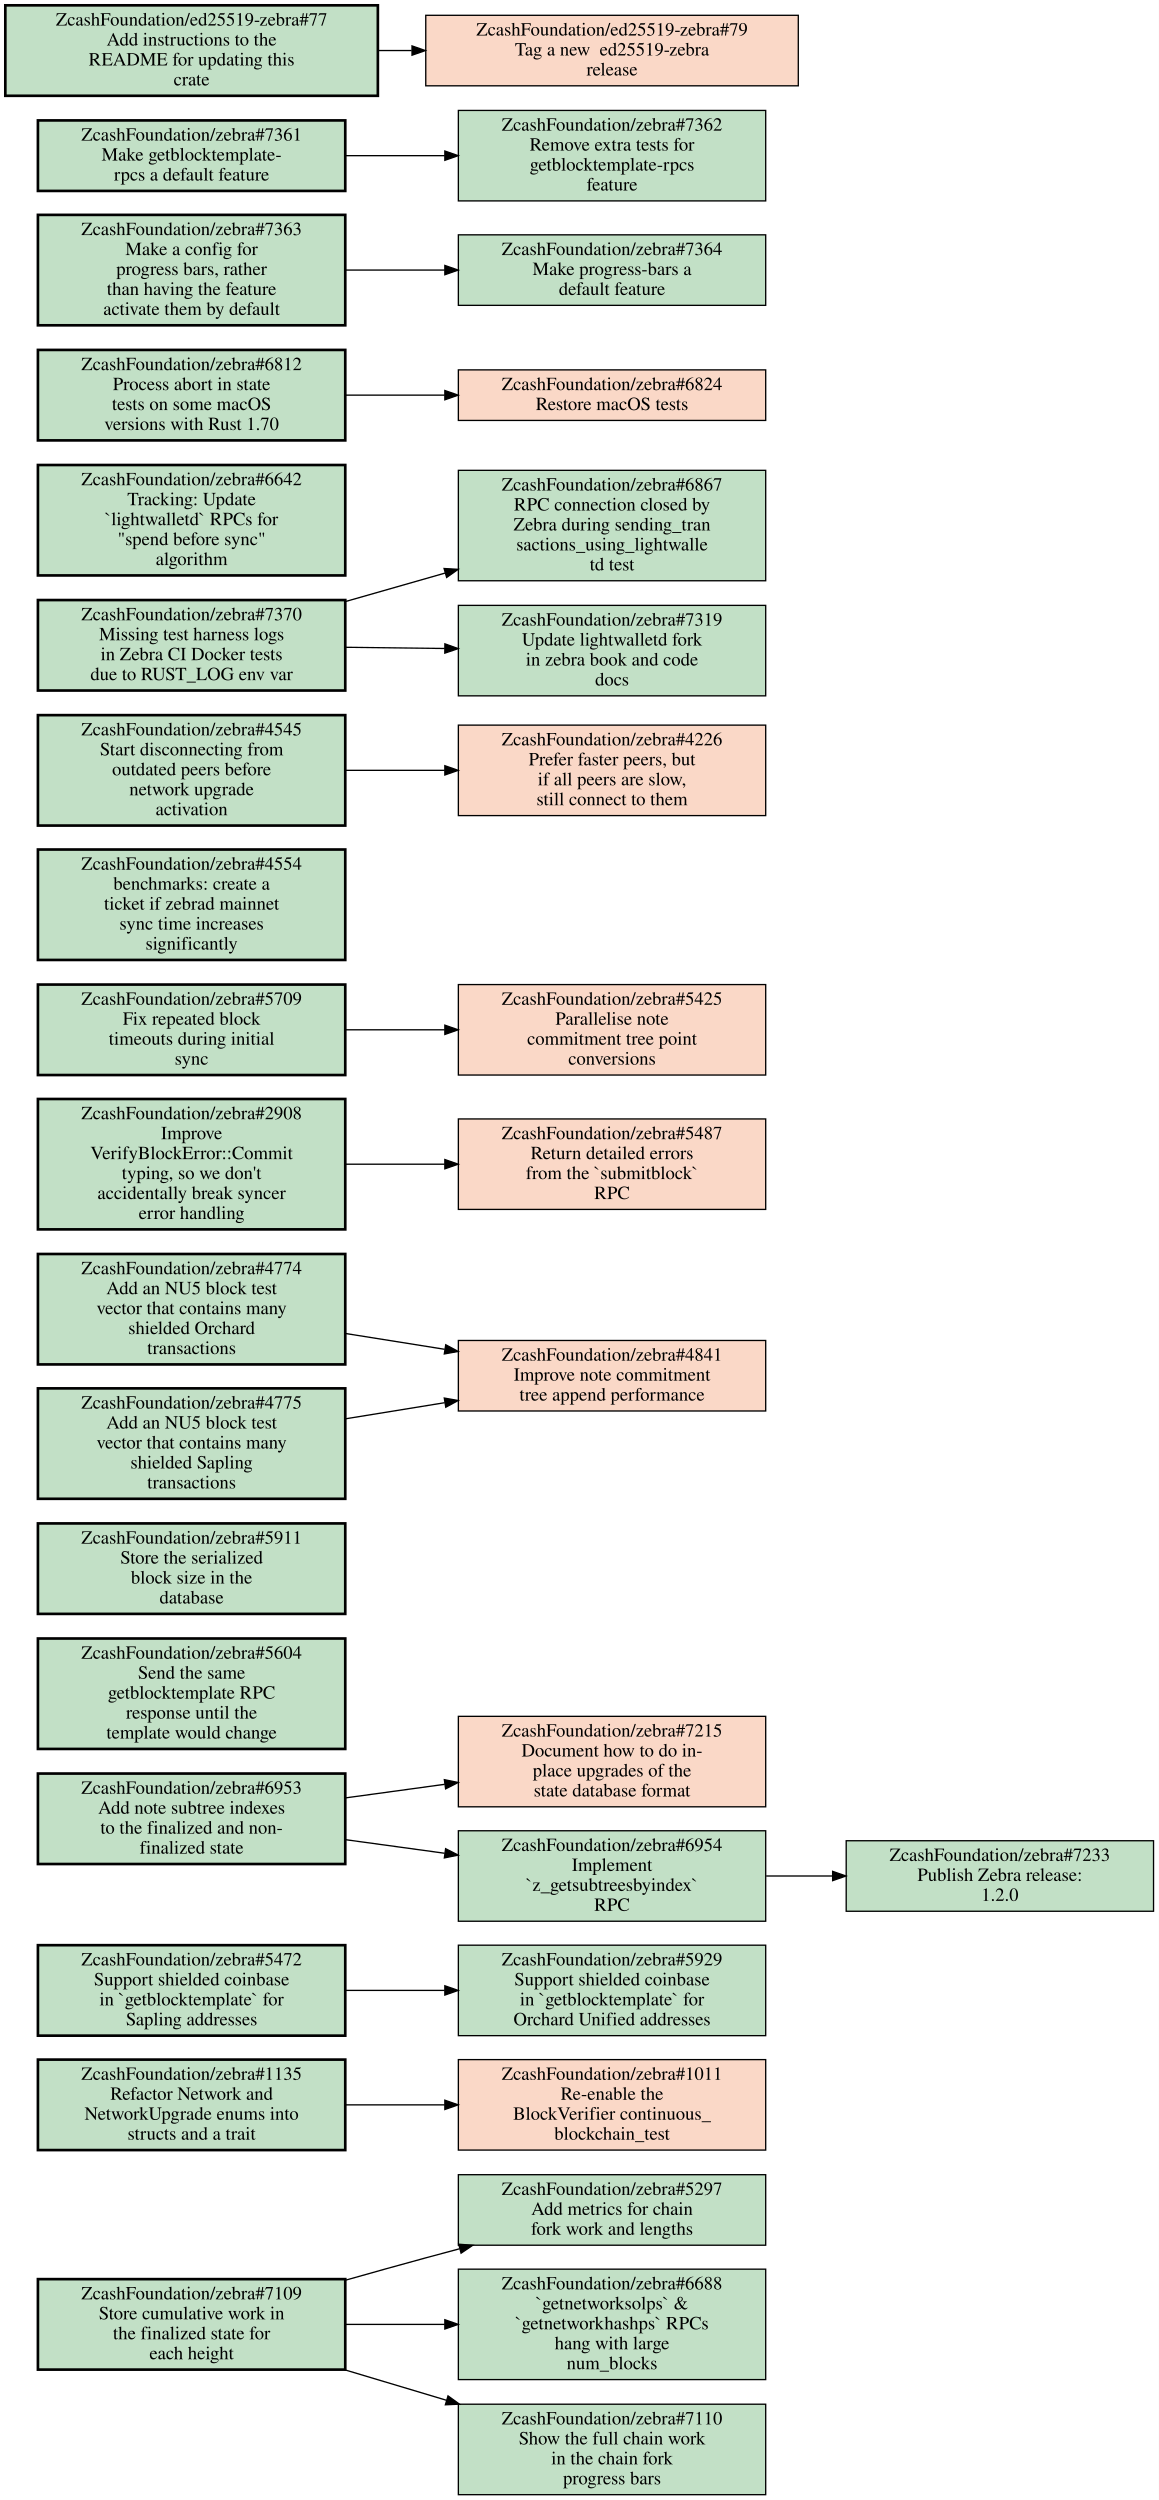
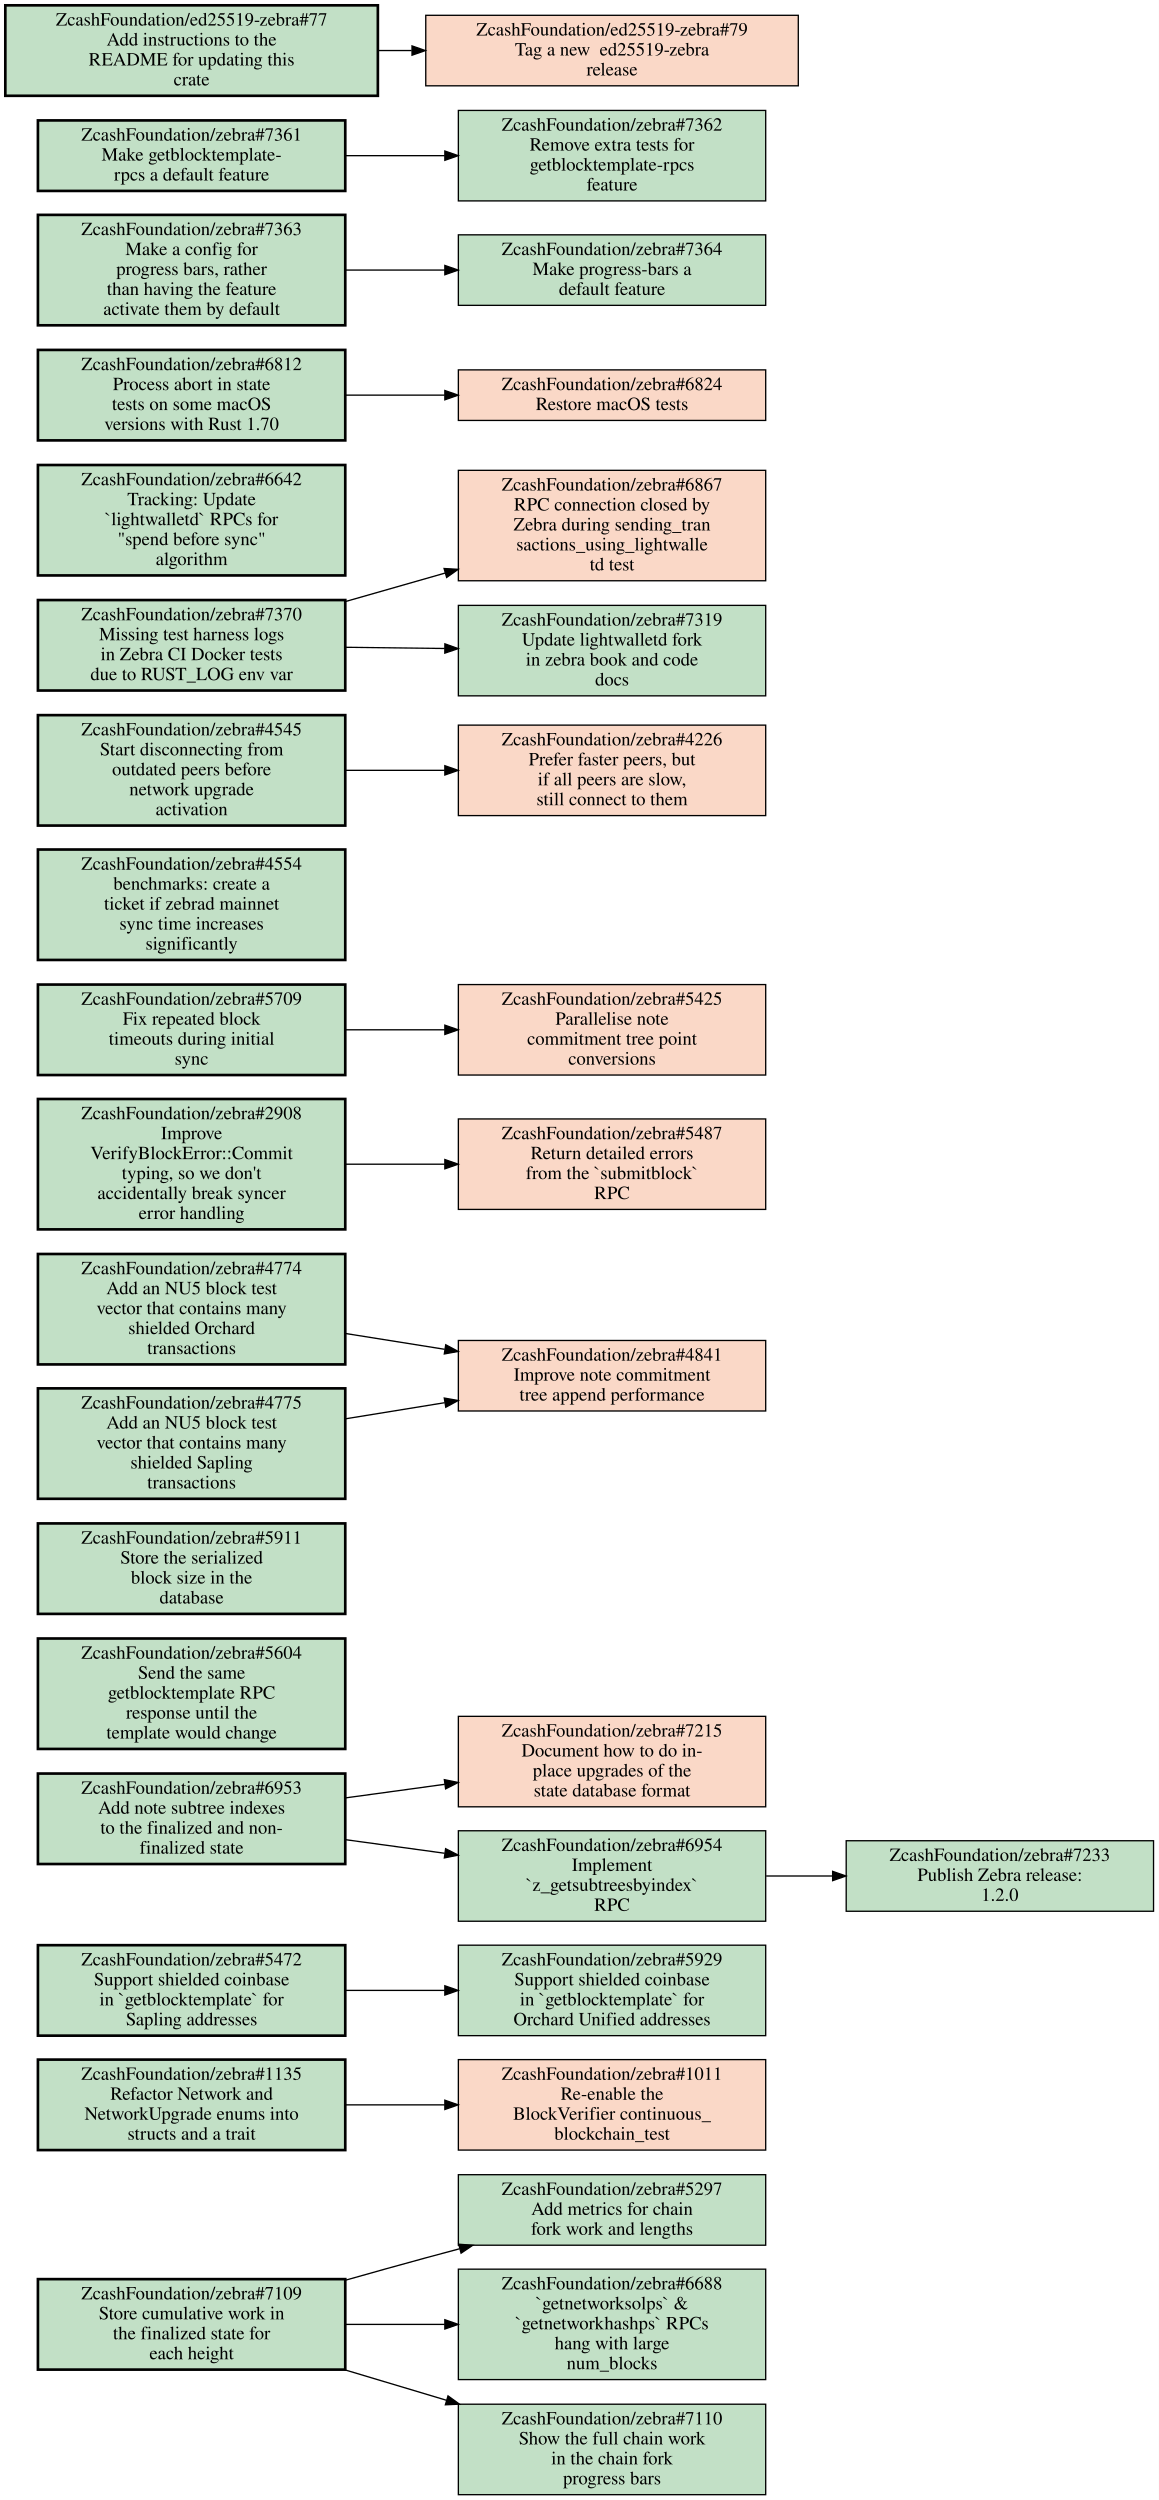
<svg xmlns="http://www.w3.org/2000/svg" xmlns:xlink="http://www.w3.org/1999/xlink" width="871pt" height="1879pt" viewBox="0.00 0.00 871.00 1879.00">
  <g id="graph0" class="graph" transform="scale(1 1) rotate(0) translate(4 1875)">
    <polygon fill="white" stroke="transparent" points="-4,4 -4,-1875 867,-1875 867,4 -4,4" />
    <g id="node1" class="node open">
      <g id="a_node1">
        <a xlink:href="https://github.com/ZcashFoundation/zebra/issues/5297" xlink:title="ZcashFoundation/zebra#5297&#10;Add metrics for chain&#10;fork work and lengths" target="_blank">
          <polygon fill="#c2e0c6" stroke="black" points="571.5,-240.5 340.5,-240.5 340.5,-187.5 571.5,-187.5 571.5,-240.5" />
          <text text-anchor="middle" x="456" y="-225.3" font-family="Times,serif" font-size="14.00">ZcashFoundation/zebra#5297</text>
          <text text-anchor="middle" x="456" y="-210.3" font-family="Times,serif" font-size="14.00">Add metrics for chain</text>
          <text text-anchor="middle" x="456" y="-195.3" font-family="Times,serif" font-size="14.00">fork work and lengths</text>
        </a>
      </g>
    </g>
    <g id="node2" class="node open">
      <g id="a_node2">
        <a xlink:href="https://github.com/ZcashFoundation/zebra/issues/1135" xlink:title="ZcashFoundation/zebra#1135&#10;Refactor Network and&#10;NetworkUpgrade enums into&#10;structs and a trait" target="_blank">
          <polygon fill="#c2e0c6" stroke="black" stroke-width="2" points="255.5,-327 24.5,-327 24.5,-259 255.5,-259 255.5,-327" />
          <text text-anchor="middle" x="140" y="-311.8" font-family="Times,serif" font-size="14.00">ZcashFoundation/zebra#1135</text>
          <text text-anchor="middle" x="140" y="-296.8" font-family="Times,serif" font-size="14.00">Refactor Network and</text>
          <text text-anchor="middle" x="140" y="-281.8" font-family="Times,serif" font-size="14.00">NetworkUpgrade enums into</text>
          <text text-anchor="middle" x="140" y="-266.8" font-family="Times,serif" font-size="14.00">structs and a trait</text>
        </a>
      </g>
    </g>
    <g id="node3" class="node closed">
      <g id="a_node3">
        <a xlink:href="https://github.com/ZcashFoundation/zebra/issues/1011" xlink:title="ZcashFoundation/zebra#1011&#10;Re-enable the&#10;BlockVerifier continuous_&#10;blockchain_test" target="_blank">
          <polygon fill="#fad8c7" stroke="black" points="571.5,-327 340.5,-327 340.5,-259 571.5,-259 571.5,-327" />
          <text text-anchor="middle" x="456" y="-311.8" font-family="Times,serif" font-size="14.00">ZcashFoundation/zebra#1011</text>
          <text text-anchor="middle" x="456" y="-296.8" font-family="Times,serif" font-size="14.00">Re-enable the</text>
          <text text-anchor="middle" x="456" y="-281.8" font-family="Times,serif" font-size="14.00">BlockVerifier continuous_</text>
          <text text-anchor="middle" x="456" y="-266.8" font-family="Times,serif" font-size="14.00">blockchain_test</text>
        </a>
      </g>
    </g>
    <g id="edge1" class="edge">
      <path fill="none" stroke="black" d="M255.69,-293C279.95,-293 305.65,-293 330.25,-293" />
      <polygon fill="black" stroke="black" points="330.35,-296.5 340.35,-293 330.35,-289.5 330.35,-296.5" />
    </g>
    <g id="node4" class="node open">
      <g id="a_node4">
        <a xlink:href="https://github.com/ZcashFoundation/zebra/issues/5472" xlink:title="ZcashFoundation/zebra#5472&#10;Support shielded coinbase&#10;in `getblocktemplate` for&#10;Sapling addresses" target="_blank">
          <polygon fill="#c2e0c6" stroke="black" stroke-width="2" points="255.5,-413 24.5,-413 24.5,-345 255.5,-345 255.5,-413" />
          <text text-anchor="middle" x="140" y="-397.8" font-family="Times,serif" font-size="14.00">ZcashFoundation/zebra#5472</text>
          <text text-anchor="middle" x="140" y="-382.8" font-family="Times,serif" font-size="14.00">Support shielded coinbase</text>
          <text text-anchor="middle" x="140" y="-367.8" font-family="Times,serif" font-size="14.00">in `getblocktemplate` for</text>
          <text text-anchor="middle" x="140" y="-352.8" font-family="Times,serif" font-size="14.00">Sapling addresses</text>
        </a>
      </g>
    </g>
    <g id="node5" class="node open">
      <g id="a_node5">
        <a xlink:href="https://github.com/ZcashFoundation/zebra/issues/5929" xlink:title="ZcashFoundation/zebra#5929&#10;Support shielded coinbase&#10;in `getblocktemplate` for&#10;Orchard Unified addresses" target="_blank">
          <polygon fill="#c2e0c6" stroke="black" points="571.5,-413 340.5,-413 340.5,-345 571.5,-345 571.5,-413" />
          <text text-anchor="middle" x="456" y="-397.8" font-family="Times,serif" font-size="14.00">ZcashFoundation/zebra#5929</text>
          <text text-anchor="middle" x="456" y="-382.8" font-family="Times,serif" font-size="14.00">Support shielded coinbase</text>
          <text text-anchor="middle" x="456" y="-367.8" font-family="Times,serif" font-size="14.00">in `getblocktemplate` for</text>
          <text text-anchor="middle" x="456" y="-352.8" font-family="Times,serif" font-size="14.00">Orchard Unified addresses</text>
        </a>
      </g>
    </g>
    <g id="edge2" class="edge">
      <path fill="none" stroke="black" d="M255.69,-379C279.95,-379 305.65,-379 330.25,-379" />
      <polygon fill="black" stroke="black" points="330.35,-382.5 340.35,-379 330.35,-375.5 330.35,-382.5" />
    </g>
    <g id="node6" class="node open">
      <g id="a_node6">
        <a xlink:href="https://github.com/ZcashFoundation/zebra/issues/7109" xlink:title="ZcashFoundation/zebra#7109&#10;Store cumulative work in&#10;the finalized state for&#10;each height" target="_blank">
          <polygon fill="#c2e0c6" stroke="black" stroke-width="2" points="255.5,-162 24.5,-162 24.5,-94 255.5,-94 255.5,-162" />
          <text text-anchor="middle" x="140" y="-146.8" font-family="Times,serif" font-size="14.00">ZcashFoundation/zebra#7109</text>
          <text text-anchor="middle" x="140" y="-131.8" font-family="Times,serif" font-size="14.00">Store cumulative work in</text>
          <text text-anchor="middle" x="140" y="-116.8" font-family="Times,serif" font-size="14.00">the finalized state for</text>
          <text text-anchor="middle" x="140" y="-101.8" font-family="Times,serif" font-size="14.00">each height</text>
        </a>
      </g>
    </g>
    <g id="edge3" class="edge">
      <path fill="none" stroke="black" d="M255.73,-161.22C275.79,-166.91 296.49,-172.69 316,-178 324.3,-180.26 332.89,-182.57 341.54,-184.86" />
      <polygon fill="black" stroke="black" points="340.76,-188.27 351.32,-187.45 342.55,-181.51 340.76,-188.27" />
    </g>
    <g id="node7" class="node open">
      <g id="a_node7">
        <a xlink:href="https://github.com/ZcashFoundation/zebra/issues/6688" xlink:title="ZcashFoundation/zebra#6688&#10;`getnetworksolps` &amp;&#10;`getnetworkhashps` RPCs&#10;hang with large&#10;num_blocks" target="_blank">
          <polygon fill="#c2e0c6" stroke="black" points="571.5,-169.5 340.5,-169.5 340.5,-86.5 571.5,-86.5 571.5,-169.5" />
          <text text-anchor="middle" x="456" y="-154.3" font-family="Times,serif" font-size="14.00">ZcashFoundation/zebra#6688</text>
          <text text-anchor="middle" x="456" y="-139.3" font-family="Times,serif" font-size="14.00">`getnetworksolps` &amp;</text>
          <text text-anchor="middle" x="456" y="-124.3" font-family="Times,serif" font-size="14.00">`getnetworkhashps` RPCs</text>
          <text text-anchor="middle" x="456" y="-109.3" font-family="Times,serif" font-size="14.00">hang with large</text>
          <text text-anchor="middle" x="456" y="-94.3" font-family="Times,serif" font-size="14.00">num_blocks</text>
        </a>
      </g>
    </g>
    <g id="edge4" class="edge">
      <path fill="none" stroke="black" d="M255.69,-128C279.95,-128 305.65,-128 330.25,-128" />
      <polygon fill="black" stroke="black" points="330.35,-131.5 340.35,-128 330.35,-124.5 330.35,-131.5" />
    </g>
    <g id="node8" class="node open">
      <g id="a_node8">
        <a xlink:href="https://github.com/ZcashFoundation/zebra/issues/7110" xlink:title="ZcashFoundation/zebra#7110&#10;Show the full chain work&#10;in the chain fork&#10;progress bars" target="_blank">
          <polygon fill="#c2e0c6" stroke="black" points="571.5,-68 340.5,-68 340.5,0 571.5,0 571.5,-68" />
          <text text-anchor="middle" x="456" y="-52.8" font-family="Times,serif" font-size="14.00">ZcashFoundation/zebra#7110</text>
          <text text-anchor="middle" x="456" y="-37.8" font-family="Times,serif" font-size="14.00">Show the full chain work</text>
          <text text-anchor="middle" x="456" y="-22.8" font-family="Times,serif" font-size="14.00">in the chain fork</text>
          <text text-anchor="middle" x="456" y="-7.8" font-family="Times,serif" font-size="14.00">progress bars</text>
        </a>
      </g>
    </g>
    <g id="edge5" class="edge">
      <path fill="none" stroke="black" d="M254.81,-93.93C279.78,-86.45 306.34,-78.5 331.68,-70.92" />
      <polygon fill="black" stroke="black" points="332.74,-74.25 341.32,-68.03 330.74,-67.55 332.74,-74.25" />
    </g>
    <g id="node9" class="node closed">
      <g id="a_node9">
        <a xlink:href="https://github.com/ZcashFoundation/zebra/issues/7215" xlink:title="ZcashFoundation/zebra#7215&#10;Document how to do in-&#10;place upgrades of the&#10;state database format" target="_blank">
          <polygon fill="#fad8c7" stroke="black" points="571.5,-585 340.5,-585 340.5,-517 571.5,-517 571.5,-585" />
          <text text-anchor="middle" x="456" y="-569.8" font-family="Times,serif" font-size="14.00">ZcashFoundation/zebra#7215</text>
          <text text-anchor="middle" x="456" y="-554.8" font-family="Times,serif" font-size="14.00">Document how to do in-</text>
          <text text-anchor="middle" x="456" y="-539.8" font-family="Times,serif" font-size="14.00">place upgrades of the</text>
          <text text-anchor="middle" x="456" y="-524.8" font-family="Times,serif" font-size="14.00">state database format</text>
        </a>
      </g>
    </g>
    <g id="node10" class="node open">
      <g id="a_node10">
        <a xlink:href="https://github.com/ZcashFoundation/zebra/issues/6953" xlink:title="ZcashFoundation/zebra#6953&#10;Add note subtree indexes&#10;to the finalized and non-&#10;finalized state" target="_blank">
          <polygon fill="#c2e0c6" stroke="black" stroke-width="2" points="255.5,-542 24.5,-542 24.5,-474 255.5,-474 255.5,-542" />
          <text text-anchor="middle" x="140" y="-526.8" font-family="Times,serif" font-size="14.00">ZcashFoundation/zebra#6953</text>
          <text text-anchor="middle" x="140" y="-511.8" font-family="Times,serif" font-size="14.00">Add note subtree indexes</text>
          <text text-anchor="middle" x="140" y="-496.8" font-family="Times,serif" font-size="14.00">to the finalized and non-</text>
          <text text-anchor="middle" x="140" y="-481.8" font-family="Times,serif" font-size="14.00">finalized state</text>
        </a>
      </g>
    </g>
    <g id="edge6" class="edge">
      <path fill="none" stroke="black" d="M255.69,-523.71C279.95,-527.03 305.65,-530.55 330.25,-533.92" />
      <polygon fill="black" stroke="black" points="329.97,-537.41 340.35,-535.3 330.92,-530.48 329.97,-537.41" />
    </g>
    <g id="node11" class="node open">
      <g id="a_node11">
        <a xlink:href="https://github.com/ZcashFoundation/zebra/issues/6954" xlink:title="ZcashFoundation/zebra#6954&#10;Implement&#10;`z_getsubtreesbyindex`&#10;RPC" target="_blank">
          <polygon fill="#c2e0c6" stroke="black" points="571.5,-499 340.5,-499 340.5,-431 571.5,-431 571.5,-499" />
          <text text-anchor="middle" x="456" y="-483.8" font-family="Times,serif" font-size="14.00">ZcashFoundation/zebra#6954</text>
          <text text-anchor="middle" x="456" y="-468.8" font-family="Times,serif" font-size="14.00">Implement</text>
          <text text-anchor="middle" x="456" y="-453.8" font-family="Times,serif" font-size="14.00">`z_getsubtreesbyindex`</text>
          <text text-anchor="middle" x="456" y="-438.8" font-family="Times,serif" font-size="14.00">RPC</text>
        </a>
      </g>
    </g>
    <g id="edge7" class="edge">
      <path fill="none" stroke="black" d="M255.69,-492.29C279.95,-488.97 305.65,-485.45 330.25,-482.08" />
      <polygon fill="black" stroke="black" points="330.92,-485.52 340.35,-480.7 329.97,-478.59 330.92,-485.52" />
    </g>
    <g id="node12" class="node open">
      <g id="a_node12">
        <a xlink:href="https://github.com/ZcashFoundation/zebra/issues/7233" xlink:title="ZcashFoundation/zebra#7233&#10;Publish Zebra release:&#10;1.2.0" target="_blank">
          <polygon fill="#c2e0c6" stroke="black" points="863,-491.5 632,-491.5 632,-438.5 863,-438.5 863,-491.5" />
          <text text-anchor="middle" x="747.5" y="-476.3" font-family="Times,serif" font-size="14.00">ZcashFoundation/zebra#7233</text>
          <text text-anchor="middle" x="747.5" y="-461.3" font-family="Times,serif" font-size="14.00">Publish Zebra release:</text>
          <text text-anchor="middle" x="747.5" y="-446.3" font-family="Times,serif" font-size="14.00">1.2.0</text>
        </a>
      </g>
    </g>
    <g id="edge8" class="edge">
      <path fill="none" stroke="black" d="M571.83,-465C588.18,-465 605.05,-465 621.57,-465" />
      <polygon fill="black" stroke="black" points="621.81,-468.5 631.81,-465 621.81,-461.5 621.81,-468.5" />
    </g>
    <g id="node13" class="node open">
      <g id="a_node13">
        <a xlink:href="https://github.com/ZcashFoundation/zebra/issues/5604" xlink:title="ZcashFoundation/zebra#5604&#10;Send the same&#10;getblocktemplate RPC&#10;response until the&#10;template would change" target="_blank">
          <polygon fill="#c2e0c6" stroke="black" stroke-width="2" points="255.5,-643.5 24.5,-643.5 24.5,-560.5 255.5,-560.5 255.5,-643.5" />
          <text text-anchor="middle" x="140" y="-628.3" font-family="Times,serif" font-size="14.00">ZcashFoundation/zebra#5604</text>
          <text text-anchor="middle" x="140" y="-613.3" font-family="Times,serif" font-size="14.00">Send the same</text>
          <text text-anchor="middle" x="140" y="-598.3" font-family="Times,serif" font-size="14.00">getblocktemplate RPC</text>
          <text text-anchor="middle" x="140" y="-583.3" font-family="Times,serif" font-size="14.00">response until the</text>
          <text text-anchor="middle" x="140" y="-568.3" font-family="Times,serif" font-size="14.00">template would change</text>
        </a>
      </g>
    </g>
    <g id="node14" class="node open">
      <g id="a_node14">
        <a xlink:href="https://github.com/ZcashFoundation/zebra/issues/5911" xlink:title="ZcashFoundation/zebra#5911&#10;Store the serialized&#10;block size in the&#10;database" target="_blank">
          <polygon fill="#c2e0c6" stroke="black" stroke-width="2" points="255.5,-730 24.5,-730 24.5,-662 255.5,-662 255.5,-730" />
          <text text-anchor="middle" x="140" y="-714.8" font-family="Times,serif" font-size="14.00">ZcashFoundation/zebra#5911</text>
          <text text-anchor="middle" x="140" y="-699.8" font-family="Times,serif" font-size="14.00">Store the serialized</text>
          <text text-anchor="middle" x="140" y="-684.8" font-family="Times,serif" font-size="14.00">block size in the</text>
          <text text-anchor="middle" x="140" y="-669.8" font-family="Times,serif" font-size="14.00">database</text>
        </a>
      </g>
    </g>
    <g id="node15" class="node closed">
      <g id="a_node15">
        <a xlink:href="https://github.com/ZcashFoundation/zebra/issues/4841" xlink:title="ZcashFoundation/zebra#4841&#10;Improve note commitment&#10;tree append performance" target="_blank">
          <polygon fill="#fad8c7" stroke="black" points="571.5,-867.5 340.5,-867.5 340.5,-814.5 571.5,-814.5 571.5,-867.5" />
          <text text-anchor="middle" x="456" y="-852.3" font-family="Times,serif" font-size="14.00">ZcashFoundation/zebra#4841</text>
          <text text-anchor="middle" x="456" y="-837.3" font-family="Times,serif" font-size="14.00">Improve note commitment</text>
          <text text-anchor="middle" x="456" y="-822.3" font-family="Times,serif" font-size="14.00">tree append performance</text>
        </a>
      </g>
    </g>
    <g id="node16" class="node open">
      <g id="a_node16">
        <a xlink:href="https://github.com/ZcashFoundation/zebra/issues/2908" xlink:title="ZcashFoundation/zebra#2908&#10;Improve&#10;VerifyBlockError::Commit&#10;typing, so we don't&#10;accidentally break syncer&#10;error handling" target="_blank">
          <polygon fill="#c2e0c6" stroke="black" stroke-width="2" points="255.5,-1049 24.5,-1049 24.5,-951 255.5,-951 255.5,-1049" />
          <text text-anchor="middle" x="140" y="-1033.8" font-family="Times,serif" font-size="14.00">ZcashFoundation/zebra#2908</text>
          <text text-anchor="middle" x="140" y="-1018.8" font-family="Times,serif" font-size="14.00">Improve</text>
          <text text-anchor="middle" x="140" y="-1003.8" font-family="Times,serif" font-size="14.00">VerifyBlockError::Commit</text>
          <text text-anchor="middle" x="140" y="-988.8" font-family="Times,serif" font-size="14.00">typing, so we don't</text>
          <text text-anchor="middle" x="140" y="-973.8" font-family="Times,serif" font-size="14.00">accidentally break syncer</text>
          <text text-anchor="middle" x="140" y="-958.8" font-family="Times,serif" font-size="14.00">error handling</text>
        </a>
      </g>
    </g>
    <g id="node17" class="node closed">
      <g id="a_node17">
        <a xlink:href="https://github.com/ZcashFoundation/zebra/issues/5487" xlink:title="ZcashFoundation/zebra#5487&#10;Return detailed errors&#10;from the `submitblock`&#10;RPC" target="_blank">
          <polygon fill="#fad8c7" stroke="black" points="571.5,-1034 340.5,-1034 340.5,-966 571.5,-966 571.5,-1034" />
          <text text-anchor="middle" x="456" y="-1018.8" font-family="Times,serif" font-size="14.00">ZcashFoundation/zebra#5487</text>
          <text text-anchor="middle" x="456" y="-1003.8" font-family="Times,serif" font-size="14.00">Return detailed errors</text>
          <text text-anchor="middle" x="456" y="-988.8" font-family="Times,serif" font-size="14.00">from the `submitblock`</text>
          <text text-anchor="middle" x="456" y="-973.8" font-family="Times,serif" font-size="14.00">RPC</text>
        </a>
      </g>
    </g>
    <g id="edge9" class="edge">
      <path fill="none" stroke="black" d="M255.69,-1000C279.95,-1000 305.65,-1000 330.25,-1000" />
      <polygon fill="black" stroke="black" points="330.35,-1003.5 340.35,-1000 330.35,-996.5 330.35,-1003.5" />
    </g>
    <g id="node18" class="node open">
      <g id="a_node18">
        <a xlink:href="https://github.com/ZcashFoundation/zebra/issues/5709" xlink:title="ZcashFoundation/zebra#5709&#10;Fix repeated block&#10;timeouts during initial&#10;sync" target="_blank">
          <polygon fill="#c2e0c6" stroke="black" stroke-width="2" points="255.5,-1135 24.5,-1135 24.5,-1067 255.5,-1067 255.5,-1135" />
          <text text-anchor="middle" x="140" y="-1119.8" font-family="Times,serif" font-size="14.00">ZcashFoundation/zebra#5709</text>
          <text text-anchor="middle" x="140" y="-1104.8" font-family="Times,serif" font-size="14.00">Fix repeated block</text>
          <text text-anchor="middle" x="140" y="-1089.8" font-family="Times,serif" font-size="14.00">timeouts during initial</text>
          <text text-anchor="middle" x="140" y="-1074.8" font-family="Times,serif" font-size="14.00">sync</text>
        </a>
      </g>
    </g>
    <g id="node19" class="node closed">
      <g id="a_node19">
        <a xlink:href="https://github.com/ZcashFoundation/zebra/issues/5425" xlink:title="ZcashFoundation/zebra#5425&#10;Parallelise note&#10;commitment tree point&#10;conversions" target="_blank">
          <polygon fill="#fad8c7" stroke="black" points="571.5,-1135 340.5,-1135 340.5,-1067 571.5,-1067 571.5,-1135" />
          <text text-anchor="middle" x="456" y="-1119.8" font-family="Times,serif" font-size="14.00">ZcashFoundation/zebra#5425</text>
          <text text-anchor="middle" x="456" y="-1104.8" font-family="Times,serif" font-size="14.00">Parallelise note</text>
          <text text-anchor="middle" x="456" y="-1089.8" font-family="Times,serif" font-size="14.00">commitment tree point</text>
          <text text-anchor="middle" x="456" y="-1074.8" font-family="Times,serif" font-size="14.00">conversions</text>
        </a>
      </g>
    </g>
    <g id="edge10" class="edge">
      <path fill="none" stroke="black" d="M255.69,-1101C279.95,-1101 305.65,-1101 330.25,-1101" />
      <polygon fill="black" stroke="black" points="330.35,-1104.5 340.35,-1101 330.35,-1097.5 330.35,-1104.5" />
    </g>
    <g id="node20" class="node open">
      <g id="a_node20">
        <a xlink:href="https://github.com/ZcashFoundation/zebra/issues/4774" xlink:title="ZcashFoundation/zebra#4774&#10;Add an NU5 block test&#10;vector that contains many&#10;shielded Orchard&#10;transactions" target="_blank">
          <polygon fill="#c2e0c6" stroke="black" stroke-width="2" points="255.5,-932.5 24.5,-932.5 24.5,-849.5 255.5,-849.5 255.5,-932.5" />
          <text text-anchor="middle" x="140" y="-917.3" font-family="Times,serif" font-size="14.00">ZcashFoundation/zebra#4774</text>
          <text text-anchor="middle" x="140" y="-902.3" font-family="Times,serif" font-size="14.00">Add an NU5 block test</text>
          <text text-anchor="middle" x="140" y="-887.3" font-family="Times,serif" font-size="14.00">vector that contains many</text>
          <text text-anchor="middle" x="140" y="-872.3" font-family="Times,serif" font-size="14.00">shielded Orchard</text>
          <text text-anchor="middle" x="140" y="-857.3" font-family="Times,serif" font-size="14.00">transactions</text>
        </a>
      </g>
    </g>
    <g id="edge11" class="edge">
      <path fill="none" stroke="black" d="M255.69,-872.74C279.95,-868.87 305.65,-864.78 330.25,-860.86" />
      <polygon fill="black" stroke="black" points="331.02,-864.28 340.35,-859.26 329.93,-857.37 331.02,-864.28" />
    </g>
    <g id="node21" class="node open">
      <g id="a_node21">
        <a xlink:href="https://github.com/ZcashFoundation/zebra/issues/4775" xlink:title="ZcashFoundation/zebra#4775&#10;Add an NU5 block test&#10;vector that contains many&#10;shielded Sapling&#10;transactions" target="_blank">
          <polygon fill="#c2e0c6" stroke="black" stroke-width="2" points="255.5,-831.5 24.5,-831.5 24.5,-748.5 255.5,-748.5 255.5,-831.5" />
          <text text-anchor="middle" x="140" y="-816.3" font-family="Times,serif" font-size="14.00">ZcashFoundation/zebra#4775</text>
          <text text-anchor="middle" x="140" y="-801.3" font-family="Times,serif" font-size="14.00">Add an NU5 block test</text>
          <text text-anchor="middle" x="140" y="-786.3" font-family="Times,serif" font-size="14.00">vector that contains many</text>
          <text text-anchor="middle" x="140" y="-771.3" font-family="Times,serif" font-size="14.00">shielded Sapling</text>
          <text text-anchor="middle" x="140" y="-756.3" font-family="Times,serif" font-size="14.00">transactions</text>
        </a>
      </g>
    </g>
    <g id="edge12" class="edge">
      <path fill="none" stroke="black" d="M255.69,-808.63C279.95,-812.57 305.65,-816.74 330.25,-820.74" />
      <polygon fill="black" stroke="black" points="329.92,-824.23 340.35,-822.38 331.04,-817.32 329.92,-824.23" />
    </g>
    <g id="node22" class="node open">
      <g id="a_node22">
        <a xlink:href="https://github.com/ZcashFoundation/zebra/issues/4554" xlink:title="ZcashFoundation/zebra#4554&#10;benchmarks: create a&#10;ticket if zebrad mainnet&#10;sync time increases&#10;significantly" target="_blank">
          <polygon fill="#c2e0c6" stroke="black" stroke-width="2" points="255.5,-1236.5 24.5,-1236.5 24.5,-1153.5 255.5,-1153.5 255.5,-1236.5" />
          <text text-anchor="middle" x="140" y="-1221.3" font-family="Times,serif" font-size="14.00">ZcashFoundation/zebra#4554</text>
          <text text-anchor="middle" x="140" y="-1206.3" font-family="Times,serif" font-size="14.00">benchmarks: create a</text>
          <text text-anchor="middle" x="140" y="-1191.3" font-family="Times,serif" font-size="14.00">ticket if zebrad mainnet</text>
          <text text-anchor="middle" x="140" y="-1176.3" font-family="Times,serif" font-size="14.00">sync time increases</text>
          <text text-anchor="middle" x="140" y="-1161.3" font-family="Times,serif" font-size="14.00">significantly</text>
        </a>
      </g>
    </g>
    <g id="node23" class="node open">
      <g id="a_node23">
        <a xlink:href="https://github.com/ZcashFoundation/zebra/issues/4545" xlink:title="ZcashFoundation/zebra#4545&#10;Start disconnecting from&#10;outdated peers before&#10;network upgrade&#10;activation" target="_blank">
          <polygon fill="#c2e0c6" stroke="black" stroke-width="2" points="255.5,-1337.5 24.5,-1337.5 24.5,-1254.5 255.5,-1254.5 255.5,-1337.5" />
          <text text-anchor="middle" x="140" y="-1322.3" font-family="Times,serif" font-size="14.00">ZcashFoundation/zebra#4545</text>
          <text text-anchor="middle" x="140" y="-1307.3" font-family="Times,serif" font-size="14.00">Start disconnecting from</text>
          <text text-anchor="middle" x="140" y="-1292.3" font-family="Times,serif" font-size="14.00">outdated peers before</text>
          <text text-anchor="middle" x="140" y="-1277.3" font-family="Times,serif" font-size="14.00">network upgrade</text>
          <text text-anchor="middle" x="140" y="-1262.3" font-family="Times,serif" font-size="14.00">activation</text>
        </a>
      </g>
    </g>
    <g id="node24" class="node closed">
      <g id="a_node24">
        <a xlink:href="https://github.com/ZcashFoundation/zebra/issues/4226" xlink:title="ZcashFoundation/zebra#4226&#10;Prefer faster peers, but&#10;if all peers are slow,&#10;still connect to them" target="_blank">
          <polygon fill="#fad8c7" stroke="black" points="571.5,-1330 340.5,-1330 340.5,-1262 571.5,-1262 571.5,-1330" />
          <text text-anchor="middle" x="456" y="-1314.8" font-family="Times,serif" font-size="14.00">ZcashFoundation/zebra#4226</text>
          <text text-anchor="middle" x="456" y="-1299.8" font-family="Times,serif" font-size="14.00">Prefer faster peers, but</text>
          <text text-anchor="middle" x="456" y="-1284.8" font-family="Times,serif" font-size="14.00">if all peers are slow,</text>
          <text text-anchor="middle" x="456" y="-1269.8" font-family="Times,serif" font-size="14.00">still connect to them</text>
        </a>
      </g>
    </g>
    <g id="edge13" class="edge">
      <path fill="none" stroke="black" d="M255.69,-1296C279.95,-1296 305.65,-1296 330.25,-1296" />
      <polygon fill="black" stroke="black" points="330.35,-1299.5 340.35,-1296 330.35,-1292.5 330.35,-1299.5" />
    </g>
    <g id="node25" class="node open">
      <g id="a_node25">
        <a xlink:href="https://github.com/ZcashFoundation/zebra/issues/7370" xlink:title="ZcashFoundation/zebra#7370&#10;Missing test harness logs&#10;in Zebra CI Docker tests&#10;due to RUST_LOG env var" target="_blank">
          <polygon fill="#c2e0c6" stroke="black" stroke-width="2" points="255.5,-1424 24.5,-1424 24.5,-1356 255.5,-1356 255.5,-1424" />
          <text text-anchor="middle" x="140" y="-1408.8" font-family="Times,serif" font-size="14.00">ZcashFoundation/zebra#7370</text>
          <text text-anchor="middle" x="140" y="-1393.8" font-family="Times,serif" font-size="14.00">Missing test harness logs</text>
          <text text-anchor="middle" x="140" y="-1378.8" font-family="Times,serif" font-size="14.00">in Zebra CI Docker tests</text>
          <text text-anchor="middle" x="140" y="-1363.8" font-family="Times,serif" font-size="14.00">due to RUST_LOG env var</text>
        </a>
      </g>
    </g>
-     <g id="node26" class="node open">
+     <g id="node26" class="node closed">
      <g id="a_node26">
        <a xlink:href="https://github.com/ZcashFoundation/zebra/issues/6867" xlink:title="ZcashFoundation/zebra#6867&#10;RPC connection closed by&#10;Zebra during sending_tran&#10;sactions_using_lightwalle&#10;td test" target="_blank">
-           <polygon fill="#c2e0c6" stroke="black" points="571.5,-1521.5 340.5,-1521.5 340.5,-1438.5 571.5,-1438.5 571.5,-1521.5" />
+           <polygon fill="#fad8c7" stroke="black" points="571.5,-1521.5 340.5,-1521.5 340.5,-1438.5 571.5,-1438.5 571.5,-1521.5" />
          <text text-anchor="middle" x="456" y="-1506.3" font-family="Times,serif" font-size="14.00">ZcashFoundation/zebra#6867</text>
          <text text-anchor="middle" x="456" y="-1491.3" font-family="Times,serif" font-size="14.00">RPC connection closed by</text>
          <text text-anchor="middle" x="456" y="-1476.3" font-family="Times,serif" font-size="14.00">Zebra during sending_tran</text>
          <text text-anchor="middle" x="456" y="-1461.3" font-family="Times,serif" font-size="14.00">sactions_using_lightwalle</text>
          <text text-anchor="middle" x="456" y="-1446.3" font-family="Times,serif" font-size="14.00">td test</text>
        </a>
      </g>
    </g>
    <g id="edge14" class="edge">
      <path fill="none" stroke="black" d="M255.69,-1422.9C280.05,-1429.9 305.88,-1437.3 330.58,-1444.3" />
      <polygon fill="black" stroke="black" points="329.77,-1447.71 340.35,-1447.1 331.7,-1440.98 329.77,-1447.71" />
    </g>
    <g id="node27" class="node open">
      <g id="a_node27">
        <a xlink:href="https://github.com/ZcashFoundation/zebra/issues/7319" xlink:title="ZcashFoundation/zebra#7319&#10;Update lightwalletd fork&#10;in zebra book and code&#10;docs" target="_blank">
          <polygon fill="#c2e0c6" stroke="black" points="571.5,-1420 340.5,-1420 340.5,-1352 571.5,-1352 571.5,-1420" />
          <text text-anchor="middle" x="456" y="-1404.8" font-family="Times,serif" font-size="14.00">ZcashFoundation/zebra#7319</text>
          <text text-anchor="middle" x="456" y="-1389.8" font-family="Times,serif" font-size="14.00">Update lightwalletd fork</text>
          <text text-anchor="middle" x="456" y="-1374.8" font-family="Times,serif" font-size="14.00">in zebra book and code</text>
          <text text-anchor="middle" x="456" y="-1359.8" font-family="Times,serif" font-size="14.00">docs</text>
        </a>
      </g>
    </g>
    <g id="edge15" class="edge">
      <path fill="none" stroke="black" d="M255.69,-1388.5C279.95,-1388.2 305.65,-1387.9 330.25,-1387.6" />
      <polygon fill="black" stroke="black" points="330.39,-1391.1 340.35,-1387.5 330.32,-1384.1 330.39,-1391.1" />
    </g>
    <g id="node28" class="node open">
      <g id="a_node28">
        <a xlink:href="https://github.com/ZcashFoundation/zebra/issues/6642" xlink:title="ZcashFoundation/zebra#6642&#10;Tracking: Update&#10;`lightwalletd` RPCs for&#10;&quot;spend before sync&quot;&#10;algorithm" target="_blank">
          <polygon fill="#c2e0c6" stroke="black" stroke-width="2" points="255.5,-1525.5 24.5,-1525.5 24.5,-1442.5 255.5,-1442.5 255.5,-1525.5" />
          <text text-anchor="middle" x="140" y="-1510.3" font-family="Times,serif" font-size="14.00">ZcashFoundation/zebra#6642</text>
          <text text-anchor="middle" x="140" y="-1495.3" font-family="Times,serif" font-size="14.00">Tracking: Update</text>
          <text text-anchor="middle" x="140" y="-1480.3" font-family="Times,serif" font-size="14.00">`lightwalletd` RPCs for</text>
          <text text-anchor="middle" x="140" y="-1465.3" font-family="Times,serif" font-size="14.00">"spend before sync"</text>
          <text text-anchor="middle" x="140" y="-1450.3" font-family="Times,serif" font-size="14.00">algorithm</text>
        </a>
      </g>
    </g>
    <g id="node29" class="node open">
      <g id="a_node29">
        <a xlink:href="https://github.com/ZcashFoundation/zebra/issues/6812" xlink:title="ZcashFoundation/zebra#6812&#10;Process abort in state&#10;tests on some macOS&#10;versions with Rust 1.70" target="_blank">
          <polygon fill="#c2e0c6" stroke="black" stroke-width="2" points="255.5,-1612 24.5,-1612 24.5,-1544 255.5,-1544 255.5,-1612" />
          <text text-anchor="middle" x="140" y="-1596.8" font-family="Times,serif" font-size="14.00">ZcashFoundation/zebra#6812</text>
          <text text-anchor="middle" x="140" y="-1581.8" font-family="Times,serif" font-size="14.00">Process abort in state</text>
          <text text-anchor="middle" x="140" y="-1566.8" font-family="Times,serif" font-size="14.00">tests on some macOS</text>
          <text text-anchor="middle" x="140" y="-1551.8" font-family="Times,serif" font-size="14.00">versions with Rust 1.70</text>
        </a>
      </g>
    </g>
    <g id="node30" class="node closed">
      <g id="a_node30">
        <a xlink:href="https://github.com/ZcashFoundation/zebra/issues/6824" xlink:title="ZcashFoundation/zebra#6824&#10;Restore macOS tests" target="_blank">
          <polygon fill="#fad8c7" stroke="black" points="571.5,-1597 340.5,-1597 340.5,-1559 571.5,-1559 571.5,-1597" />
          <text text-anchor="middle" x="456" y="-1581.8" font-family="Times,serif" font-size="14.00">ZcashFoundation/zebra#6824</text>
          <text text-anchor="middle" x="456" y="-1566.8" font-family="Times,serif" font-size="14.00">Restore macOS tests</text>
        </a>
      </g>
    </g>
    <g id="edge16" class="edge">
      <path fill="none" stroke="black" d="M255.69,-1578C279.95,-1578 305.65,-1578 330.25,-1578" />
      <polygon fill="black" stroke="black" points="330.35,-1581.5 340.35,-1578 330.35,-1574.5 330.35,-1581.5" />
    </g>
    <g id="node31" class="node open">
      <g id="a_node31">
        <a xlink:href="https://github.com/ZcashFoundation/zebra/issues/7363" xlink:title="ZcashFoundation/zebra#7363&#10;Make a config for&#10;progress bars, rather&#10;than having the feature&#10;activate them by default" target="_blank">
          <polygon fill="#c2e0c6" stroke="black" stroke-width="2" points="255.5,-1713.5 24.5,-1713.5 24.5,-1630.5 255.5,-1630.5 255.5,-1713.5" />
          <text text-anchor="middle" x="140" y="-1698.3" font-family="Times,serif" font-size="14.00">ZcashFoundation/zebra#7363</text>
          <text text-anchor="middle" x="140" y="-1683.3" font-family="Times,serif" font-size="14.00">Make a config for</text>
          <text text-anchor="middle" x="140" y="-1668.3" font-family="Times,serif" font-size="14.00">progress bars, rather</text>
          <text text-anchor="middle" x="140" y="-1653.3" font-family="Times,serif" font-size="14.00">than having the feature</text>
          <text text-anchor="middle" x="140" y="-1638.3" font-family="Times,serif" font-size="14.00">activate them by default</text>
        </a>
      </g>
    </g>
    <g id="node32" class="node open">
      <g id="a_node32">
        <a xlink:href="https://github.com/ZcashFoundation/zebra/issues/7364" xlink:title="ZcashFoundation/zebra#7364&#10;Make progress-bars a&#10;default feature" target="_blank">
          <polygon fill="#c2e0c6" stroke="black" points="571.5,-1698.5 340.5,-1698.5 340.5,-1645.5 571.5,-1645.5 571.5,-1698.5" />
          <text text-anchor="middle" x="456" y="-1683.3" font-family="Times,serif" font-size="14.00">ZcashFoundation/zebra#7364</text>
          <text text-anchor="middle" x="456" y="-1668.3" font-family="Times,serif" font-size="14.00">Make progress-bars a</text>
          <text text-anchor="middle" x="456" y="-1653.3" font-family="Times,serif" font-size="14.00">default feature</text>
        </a>
      </g>
    </g>
    <g id="edge17" class="edge">
      <path fill="none" stroke="black" d="M255.69,-1672C279.95,-1672 305.65,-1672 330.25,-1672" />
      <polygon fill="black" stroke="black" points="330.35,-1675.5 340.35,-1672 330.35,-1668.5 330.35,-1675.5" />
    </g>
    <g id="node33" class="node open">
      <g id="a_node33">
        <a xlink:href="https://github.com/ZcashFoundation/zebra/issues/7361" xlink:title="ZcashFoundation/zebra#7361&#10;Make getblocktemplate-&#10;rpcs a default feature" target="_blank">
          <polygon fill="#c2e0c6" stroke="black" stroke-width="2" points="255.5,-1784.5 24.5,-1784.5 24.5,-1731.5 255.5,-1731.5 255.5,-1784.5" />
          <text text-anchor="middle" x="140" y="-1769.3" font-family="Times,serif" font-size="14.00">ZcashFoundation/zebra#7361</text>
          <text text-anchor="middle" x="140" y="-1754.3" font-family="Times,serif" font-size="14.00">Make getblocktemplate-</text>
          <text text-anchor="middle" x="140" y="-1739.3" font-family="Times,serif" font-size="14.00">rpcs a default feature</text>
        </a>
      </g>
    </g>
    <g id="node34" class="node open">
      <g id="a_node34">
        <a xlink:href="https://github.com/ZcashFoundation/zebra/issues/7362" xlink:title="ZcashFoundation/zebra#7362&#10;Remove extra tests for&#10;getblocktemplate-rpcs&#10;feature" target="_blank">
          <polygon fill="#c2e0c6" stroke="black" points="571.5,-1792 340.5,-1792 340.5,-1724 571.5,-1724 571.5,-1792" />
          <text text-anchor="middle" x="456" y="-1776.8" font-family="Times,serif" font-size="14.00">ZcashFoundation/zebra#7362</text>
          <text text-anchor="middle" x="456" y="-1761.8" font-family="Times,serif" font-size="14.00">Remove extra tests for</text>
          <text text-anchor="middle" x="456" y="-1746.8" font-family="Times,serif" font-size="14.00">getblocktemplate-rpcs</text>
          <text text-anchor="middle" x="456" y="-1731.8" font-family="Times,serif" font-size="14.00">feature</text>
        </a>
      </g>
    </g>
    <g id="edge18" class="edge">
      <path fill="none" stroke="black" d="M255.69,-1758C279.95,-1758 305.65,-1758 330.25,-1758" />
      <polygon fill="black" stroke="black" points="330.35,-1761.5 340.35,-1758 330.35,-1754.5 330.35,-1761.5" />
    </g>
    <g id="node35" class="node open">
      <g id="a_node35">
        <a xlink:href="https://github.com/ZcashFoundation/ed25519-zebra/issues/77" xlink:title="ZcashFoundation/ed25519-zebra#77&#10;Add instructions to the&#10;README for updating this&#10;crate" target="_blank">
          <polygon fill="#c2e0c6" stroke="black" stroke-width="2" points="280,-1871 0,-1871 0,-1803 280,-1803 280,-1871" />
          <text text-anchor="middle" x="140" y="-1855.8" font-family="Times,serif" font-size="14.00">ZcashFoundation/ed25519-zebra#77</text>
          <text text-anchor="middle" x="140" y="-1840.8" font-family="Times,serif" font-size="14.00">Add instructions to the</text>
          <text text-anchor="middle" x="140" y="-1825.8" font-family="Times,serif" font-size="14.00">README for updating this</text>
          <text text-anchor="middle" x="140" y="-1810.8" font-family="Times,serif" font-size="14.00">crate</text>
        </a>
      </g>
    </g>
    <g id="node36" class="node closed">
      <g id="a_node36">
        <a xlink:href="https://github.com/ZcashFoundation/ed25519-zebra/issues/79" xlink:title="ZcashFoundation/ed25519-zebra#79&#10;Tag a new  ed25519-zebra&#10;release" target="_blank">
          <polygon fill="#fad8c7" stroke="black" points="596,-1863.5 316,-1863.5 316,-1810.5 596,-1810.5 596,-1863.5" />
          <text text-anchor="middle" x="456" y="-1848.3" font-family="Times,serif" font-size="14.00">ZcashFoundation/ed25519-zebra#79</text>
          <text text-anchor="middle" x="456" y="-1833.3" font-family="Times,serif" font-size="14.00">Tag a new  ed25519-zebra</text>
          <text text-anchor="middle" x="456" y="-1818.3" font-family="Times,serif" font-size="14.00">release</text>
        </a>
      </g>
    </g>
    <g id="edge19" class="edge">
      <path fill="none" stroke="black" d="M280.1,-1837C288.49,-1837 296.96,-1837 305.4,-1837" />
      <polygon fill="black" stroke="black" points="305.67,-1840.5 315.67,-1837 305.67,-1833.5 305.67,-1840.5" />
    </g>
  </g>
</svg>
